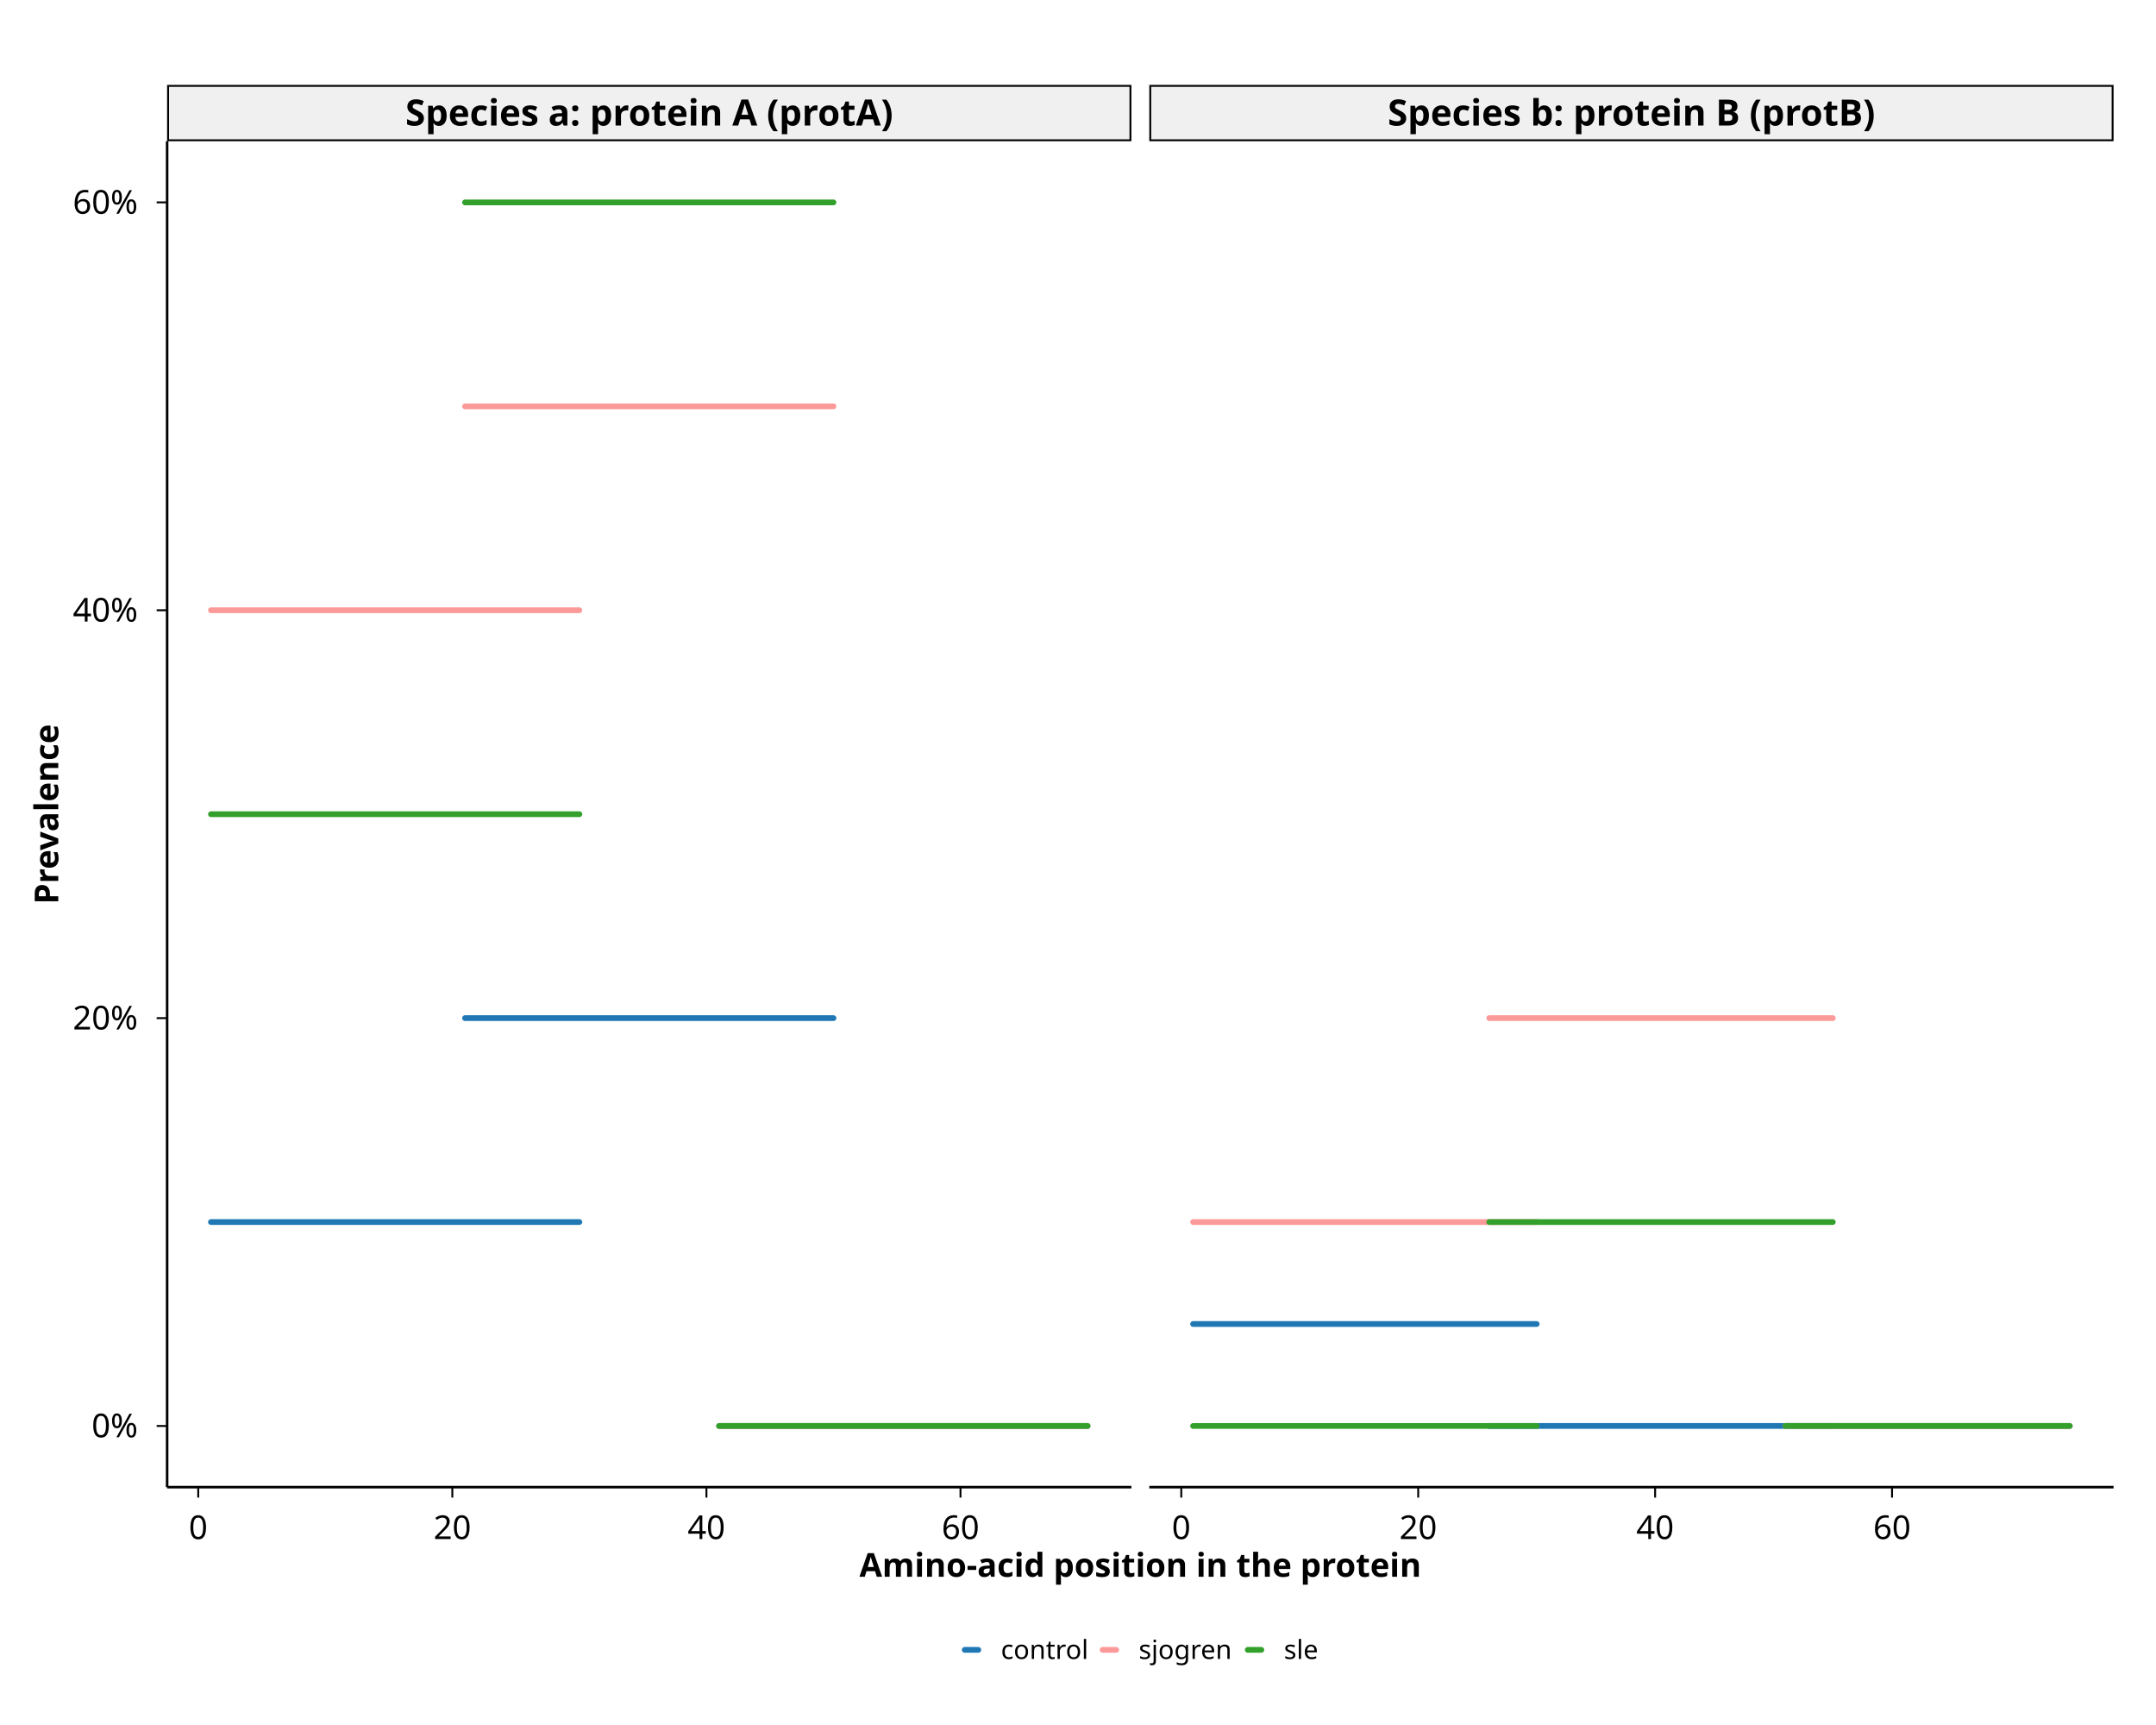
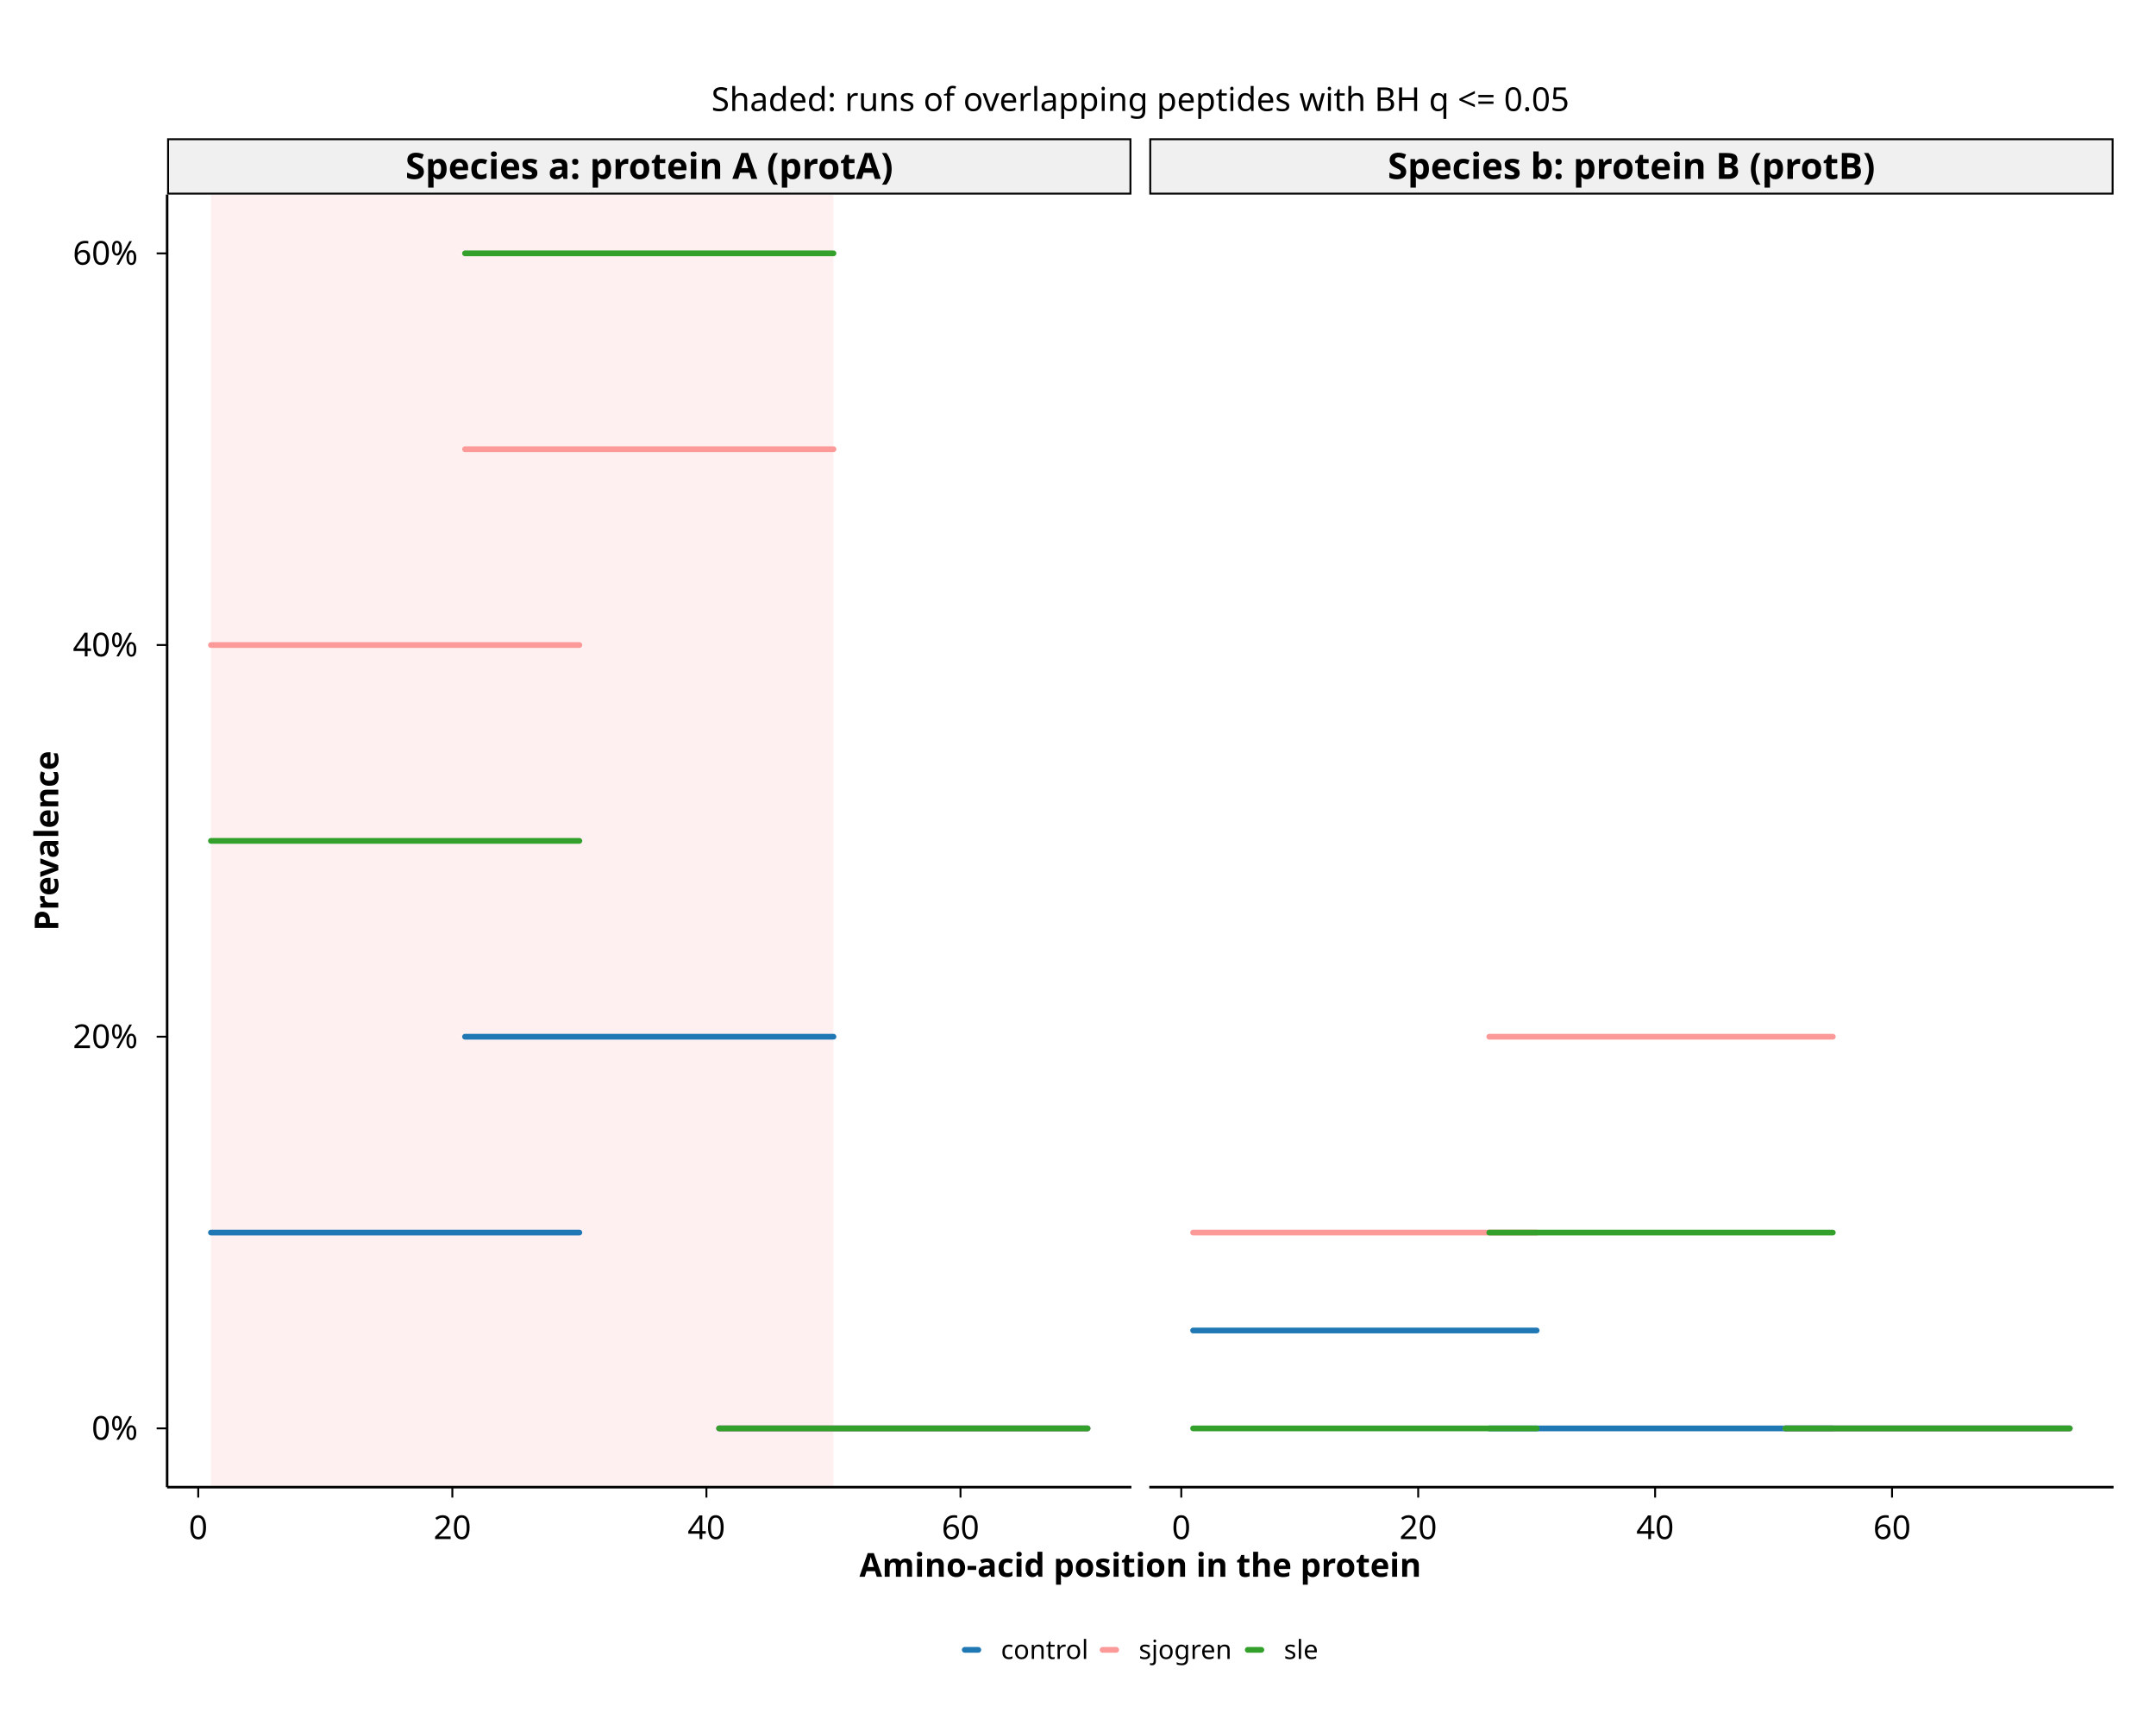
<svg xmlns="http://www.w3.org/2000/svg" class="svglite" data-engine-version="2.0" width="720.00pt" height="576.00pt" viewBox="0 0 720.00 576.00">
  <defs>
    <style type="text/css">
    .svglite line, .svglite polyline, .svglite polygon, .svglite path, .svglite rect, .svglite circle {
      fill: none;
      stroke: #000000;
      stroke-linecap: round;
      stroke-linejoin: round;
      stroke-miterlimit: 10.00;
    }
  </style>
  </defs>
  <rect width="100%" height="100%" style="stroke: none; fill: #FFFFFF;" />
  <defs>
    <clipPath id="cpMC4wMHw3MjAuMDB8MC4wMHw1NzYuMDA=">
      <rect x="0.00" y="0.00" width="720.00" height="576.00" />
    </clipPath>
  </defs>
  <g clip-path="url(#cpMC4wMHw3MjAuMDB8MC4wMHw1NzYuMDA=)">
    <rect x="0.00" y="0.00" width="720.00" height="576.00" style="stroke-width: 1.36; stroke: none;" />
  </g>
  <defs>
-     <clipPath id="cpNTUuODF8Mzc3LjgzfDQ3LjE2fDQ5Ni41OA==">
-       <rect x="55.81" y="47.16" width="322.02" height="449.42" />
+     <clipPath id="cpNTUuODF8Mzc3LjgzfDY0Ljk4fDQ5Ni41OA==">
+       <rect x="55.81" y="64.98" width="322.02" height="431.60" />
    </clipPath>
  </defs>
-   <g clip-path="url(#cpNTUuODF8Mzc3LjgzfDQ3LjE2fDQ5Ni41OA==)">
-     <rect x="55.81" y="47.16" width="322.02" height="449.42" style="stroke-width: 1.36; stroke: none;" />
-     <line x1="70.45" y1="408.05" x2="193.48" y2="408.05" style="stroke-width: 1.92; stroke: #1F78B4;" />
-     <line x1="155.30" y1="339.96" x2="278.34" y2="339.96" style="stroke-width: 1.92; stroke: #1F78B4;" />
-     <line x1="240.15" y1="476.15" x2="363.19" y2="476.15" style="stroke-width: 1.92; stroke: #1F78B4;" />
-     <line x1="70.45" y1="203.77" x2="193.48" y2="203.77" style="stroke-width: 1.92; stroke: #FB9A99;" />
-     <line x1="155.30" y1="135.68" x2="278.34" y2="135.68" style="stroke-width: 1.92; stroke: #FB9A99;" />
-     <line x1="240.15" y1="476.15" x2="363.19" y2="476.15" style="stroke-width: 1.92; stroke: #FB9A99;" />
-     <line x1="70.45" y1="271.87" x2="193.48" y2="271.87" style="stroke-width: 1.92; stroke: #33A02C;" />
-     <line x1="155.30" y1="67.58" x2="278.34" y2="67.58" style="stroke-width: 1.92; stroke: #33A02C;" />
-     <line x1="240.15" y1="476.15" x2="363.19" y2="476.15" style="stroke-width: 1.92; stroke: #33A02C;" />
-     <rect x="55.81" y="47.16" width="322.02" height="449.42" style="stroke-width: 1.36; stroke: none;" />
+   <g clip-path="url(#cpNTUuODF8Mzc3LjgzfDY0Ljk4fDQ5Ni41OA==)">
+     <rect x="55.81" y="64.98" width="322.02" height="431.60" style="stroke-width: 1.36; stroke: none;" />
+     <rect x="70.45" y="64.98" width="207.89" height="431.60" style="stroke-width: 1.36; stroke: none; stroke-linecap: butt; stroke-linejoin: miter; fill: #FB9A99; fill-opacity: 0.15;" />
+     <line x1="70.45" y1="411.57" x2="193.48" y2="411.57" style="stroke-width: 1.92; stroke: #1F78B4;" />
+     <line x1="155.30" y1="346.17" x2="278.34" y2="346.17" style="stroke-width: 1.92; stroke: #1F78B4;" />
+     <line x1="240.15" y1="476.96" x2="363.19" y2="476.96" style="stroke-width: 1.92; stroke: #1F78B4;" />
+     <line x1="70.45" y1="215.38" x2="193.48" y2="215.38" style="stroke-width: 1.92; stroke: #FB9A99;" />
+     <line x1="155.30" y1="149.99" x2="278.34" y2="149.99" style="stroke-width: 1.92; stroke: #FB9A99;" />
+     <line x1="240.15" y1="476.96" x2="363.19" y2="476.96" style="stroke-width: 1.92; stroke: #FB9A99;" />
+     <line x1="70.45" y1="280.78" x2="193.48" y2="280.78" style="stroke-width: 1.92; stroke: #33A02C;" />
+     <line x1="155.30" y1="84.60" x2="278.34" y2="84.60" style="stroke-width: 1.92; stroke: #33A02C;" />
+     <line x1="240.15" y1="476.96" x2="363.19" y2="476.96" style="stroke-width: 1.92; stroke: #33A02C;" />
+     <rect x="55.81" y="64.98" width="322.02" height="431.60" style="stroke-width: 1.36; stroke: none;" />
  </g>
  <g clip-path="url(#cpMC4wMHw3MjAuMDB8MC4wMHw1NzYuMDA=)">
</g>
  <defs>
-     <clipPath id="cpMzgzLjgxfDcwNS44M3w0Ny4xNnw0OTYuNTg=">
-       <rect x="383.81" y="47.16" width="322.02" height="449.42" />
+     <clipPath id="cpMzgzLjgxfDcwNS44M3w2NC45OHw0OTYuNTg=">
+       <rect x="383.81" y="64.98" width="322.02" height="431.60" />
    </clipPath>
  </defs>
-   <g clip-path="url(#cpMzgzLjgxfDcwNS44M3w0Ny4xNnw0OTYuNTg=)">
-     <rect x="383.81" y="47.16" width="322.02" height="449.42" style="stroke-width: 1.36; stroke: none;" />
-     <line x1="398.44" y1="442.10" x2="513.17" y2="442.10" style="stroke-width: 1.92; stroke: #1F78B4;" />
-     <line x1="497.34" y1="476.15" x2="612.07" y2="476.15" style="stroke-width: 1.92; stroke: #1F78B4;" />
-     <line x1="596.24" y1="476.15" x2="691.19" y2="476.15" style="stroke-width: 1.92; stroke: #1F78B4;" />
-     <line x1="398.44" y1="408.05" x2="513.17" y2="408.05" style="stroke-width: 1.92; stroke: #FB9A99;" />
-     <line x1="497.34" y1="339.96" x2="612.07" y2="339.96" style="stroke-width: 1.92; stroke: #FB9A99;" />
-     <line x1="596.24" y1="476.15" x2="691.19" y2="476.15" style="stroke-width: 1.92; stroke: #FB9A99;" />
-     <line x1="398.44" y1="476.15" x2="513.17" y2="476.15" style="stroke-width: 1.92; stroke: #33A02C;" />
-     <line x1="497.34" y1="408.05" x2="612.07" y2="408.05" style="stroke-width: 1.92; stroke: #33A02C;" />
-     <line x1="596.24" y1="476.15" x2="691.19" y2="476.15" style="stroke-width: 1.92; stroke: #33A02C;" />
-     <rect x="383.81" y="47.16" width="322.02" height="449.42" style="stroke-width: 1.36; stroke: none;" />
+   <g clip-path="url(#cpMzgzLjgxfDcwNS44M3w2NC45OHw0OTYuNTg=)">
+     <rect x="383.81" y="64.98" width="322.02" height="431.60" style="stroke-width: 1.36; stroke: none;" />
+     <line x1="398.44" y1="444.26" x2="513.17" y2="444.26" style="stroke-width: 1.92; stroke: #1F78B4;" />
+     <line x1="497.34" y1="476.96" x2="612.07" y2="476.96" style="stroke-width: 1.92; stroke: #1F78B4;" />
+     <line x1="596.24" y1="476.96" x2="691.19" y2="476.96" style="stroke-width: 1.92; stroke: #1F78B4;" />
+     <line x1="398.44" y1="411.57" x2="513.17" y2="411.57" style="stroke-width: 1.92; stroke: #FB9A99;" />
+     <line x1="497.34" y1="346.17" x2="612.07" y2="346.17" style="stroke-width: 1.92; stroke: #FB9A99;" />
+     <line x1="596.24" y1="476.96" x2="691.19" y2="476.96" style="stroke-width: 1.92; stroke: #FB9A99;" />
+     <line x1="398.44" y1="476.96" x2="513.17" y2="476.96" style="stroke-width: 1.92; stroke: #33A02C;" />
+     <line x1="497.34" y1="411.57" x2="612.07" y2="411.57" style="stroke-width: 1.92; stroke: #33A02C;" />
+     <line x1="596.24" y1="476.96" x2="691.19" y2="476.96" style="stroke-width: 1.92; stroke: #33A02C;" />
+     <rect x="383.81" y="64.98" width="322.02" height="431.60" style="stroke-width: 1.36; stroke: none;" />
  </g>
  <g clip-path="url(#cpMC4wMHw3MjAuMDB8MC4wMHw1NzYuMDA=)">
</g>
  <defs>
-     <clipPath id="cpNTUuODF8Mzc3LjgzfDI4LjM1fDQ3LjE2">
-       <rect x="55.81" y="28.35" width="322.02" height="18.81" />
+     <clipPath id="cpNTUuODF8Mzc3LjgzfDQ2LjE3fDY0Ljk4">
+       <rect x="55.81" y="46.17" width="322.02" height="18.81" />
    </clipPath>
  </defs>
-   <g clip-path="url(#cpNTUuODF8Mzc3LjgzfDI4LjM1fDQ3LjE2)">
-     <rect x="55.81" y="28.35" width="322.02" height="18.81" style="stroke-width: 1.28; fill: #F0F0F0;" />
-     <text x="216.82" y="41.91" text-anchor="middle" style="font-size: 12.10px; font-weight: bold; font-family: sans;" textLength="148.65px" lengthAdjust="spacingAndGlyphs">Species a: protein A (protA)</text>
+   <g clip-path="url(#cpNTUuODF8Mzc3LjgzfDQ2LjE3fDY0Ljk4)">
+     <rect x="55.81" y="46.17" width="322.02" height="18.81" style="stroke-width: 1.28; fill: #F0F0F0;" />
+     <text x="216.82" y="59.74" text-anchor="middle" style="font-size: 12.10px; font-weight: bold; font-family: sans;" textLength="148.65px" lengthAdjust="spacingAndGlyphs">Species a: protein A (protA)</text>
  </g>
  <g clip-path="url(#cpMC4wMHw3MjAuMDB8MC4wMHw1NzYuMDA=)">
</g>
  <defs>
-     <clipPath id="cpMzgzLjgxfDcwNS44M3wyOC4zNXw0Ny4xNg==">
-       <rect x="383.81" y="28.35" width="322.02" height="18.81" />
+     <clipPath id="cpMzgzLjgxfDcwNS44M3w0Ni4xN3w2NC45OA==">
+       <rect x="383.81" y="46.17" width="322.02" height="18.81" />
    </clipPath>
  </defs>
-   <g clip-path="url(#cpMzgzLjgxfDcwNS44M3wyOC4zNXw0Ny4xNg==)">
-     <rect x="383.81" y="28.35" width="322.02" height="18.81" style="stroke-width: 1.28; fill: #F0F0F0;" />
-     <text x="544.82" y="41.91" text-anchor="middle" style="font-size: 12.10px; font-weight: bold; font-family: sans;" textLength="148.65px" lengthAdjust="spacingAndGlyphs">Species b: protein B (protB)</text>
+   <g clip-path="url(#cpMzgzLjgxfDcwNS44M3w0Ni4xN3w2NC45OA==)">
+     <rect x="383.81" y="46.17" width="322.02" height="18.81" style="stroke-width: 1.28; fill: #F0F0F0;" />
+     <text x="544.82" y="59.74" text-anchor="middle" style="font-size: 12.10px; font-weight: bold; font-family: sans;" textLength="148.65px" lengthAdjust="spacingAndGlyphs">Species b: protein B (protB)</text>
  </g>
  <g clip-path="url(#cpMC4wMHw3MjAuMDB8MC4wMHw1NzYuMDA=)">
    <polyline points="55.81,496.58 377.83,496.58 " style="stroke-width: 0.85; stroke-linecap: butt;" />
    <polyline points="66.20,500.06 66.20,496.58 " style="stroke-width: 0.64; stroke-linecap: butt;" />
    <polyline points="151.06,500.06 151.06,496.58 " style="stroke-width: 0.64; stroke-linecap: butt;" />
    <polyline points="235.91,500.06 235.91,496.58 " style="stroke-width: 0.64; stroke-linecap: butt;" />
    <polyline points="320.76,500.06 320.76,496.58 " style="stroke-width: 0.64; stroke-linecap: butt;" />
    <text x="66.20" y="513.91" text-anchor="middle" style="font-size: 11.00px; font-family: sans;" textLength="6.12px" lengthAdjust="spacingAndGlyphs">0</text>
    <text x="151.06" y="513.91" text-anchor="middle" style="font-size: 11.00px; font-family: sans;" textLength="12.24px" lengthAdjust="spacingAndGlyphs">20</text>
    <text x="235.91" y="513.91" text-anchor="middle" style="font-size: 11.00px; font-family: sans;" textLength="12.24px" lengthAdjust="spacingAndGlyphs">40</text>
    <text x="320.76" y="513.91" text-anchor="middle" style="font-size: 11.00px; font-family: sans;" textLength="12.24px" lengthAdjust="spacingAndGlyphs">60</text>
    <polyline points="383.81,496.58 705.83,496.58 " style="stroke-width: 0.85; stroke-linecap: butt;" />
    <polyline points="394.49,500.06 394.49,496.58 " style="stroke-width: 0.64; stroke-linecap: butt;" />
    <polyline points="473.61,500.06 473.61,496.58 " style="stroke-width: 0.64; stroke-linecap: butt;" />
    <polyline points="552.73,500.06 552.73,496.58 " style="stroke-width: 0.64; stroke-linecap: butt;" />
    <polyline points="631.85,500.06 631.85,496.58 " style="stroke-width: 0.64; stroke-linecap: butt;" />
    <text x="394.49" y="513.91" text-anchor="middle" style="font-size: 11.00px; font-family: sans;" textLength="6.12px" lengthAdjust="spacingAndGlyphs">0</text>
    <text x="473.61" y="513.91" text-anchor="middle" style="font-size: 11.00px; font-family: sans;" textLength="12.24px" lengthAdjust="spacingAndGlyphs">20</text>
    <text x="552.73" y="513.91" text-anchor="middle" style="font-size: 11.00px; font-family: sans;" textLength="12.24px" lengthAdjust="spacingAndGlyphs">40</text>
    <text x="631.85" y="513.91" text-anchor="middle" style="font-size: 11.00px; font-family: sans;" textLength="12.24px" lengthAdjust="spacingAndGlyphs">60</text>
-     <polyline points="55.81,496.58 55.81,47.16 " style="stroke-width: 0.85; stroke-linecap: butt;" />
-     <text x="46.04" y="479.93" text-anchor="end" style="font-size: 11.00px; font-family: sans;" textLength="15.90px" lengthAdjust="spacingAndGlyphs">0%</text>
-     <text x="46.04" y="343.75" text-anchor="end" style="font-size: 11.00px; font-family: sans;" textLength="22.02px" lengthAdjust="spacingAndGlyphs">20%</text>
-     <text x="46.04" y="207.56" text-anchor="end" style="font-size: 11.00px; font-family: sans;" textLength="22.02px" lengthAdjust="spacingAndGlyphs">40%</text>
-     <text x="46.04" y="71.37" text-anchor="end" style="font-size: 11.00px; font-family: sans;" textLength="22.02px" lengthAdjust="spacingAndGlyphs">60%</text>
-     <polyline points="52.32,476.15 55.81,476.15 " style="stroke-width: 0.64; stroke-linecap: butt;" />
-     <polyline points="52.32,339.96 55.81,339.96 " style="stroke-width: 0.64; stroke-linecap: butt;" />
-     <polyline points="52.32,203.77 55.81,203.77 " style="stroke-width: 0.64; stroke-linecap: butt;" />
-     <polyline points="52.32,67.58 55.81,67.58 " style="stroke-width: 0.64; stroke-linecap: butt;" />
+     <polyline points="55.81,496.58 55.81,64.98 " style="stroke-width: 0.85; stroke-linecap: butt;" />
+     <text x="46.04" y="480.74" text-anchor="end" style="font-size: 11.00px; font-family: sans;" textLength="15.90px" lengthAdjust="spacingAndGlyphs">0%</text>
+     <text x="46.04" y="349.96" text-anchor="end" style="font-size: 11.00px; font-family: sans;" textLength="22.02px" lengthAdjust="spacingAndGlyphs">20%</text>
+     <text x="46.04" y="219.17" text-anchor="end" style="font-size: 11.00px; font-family: sans;" textLength="22.02px" lengthAdjust="spacingAndGlyphs">40%</text>
+     <text x="46.04" y="88.38" text-anchor="end" style="font-size: 11.00px; font-family: sans;" textLength="22.02px" lengthAdjust="spacingAndGlyphs">60%</text>
+     <polyline points="52.32,476.96 55.81,476.96 " style="stroke-width: 0.64; stroke-linecap: butt;" />
+     <polyline points="52.32,346.17 55.81,346.17 " style="stroke-width: 0.64; stroke-linecap: butt;" />
+     <polyline points="52.32,215.38 55.81,215.38 " style="stroke-width: 0.64; stroke-linecap: butt;" />
+     <polyline points="52.32,84.60 55.81,84.60 " style="stroke-width: 0.64; stroke-linecap: butt;" />
    <text x="380.82" y="526.51" text-anchor="middle" style="font-size: 11.00px; font-weight: bold; font-family: sans;" textLength="162.66px" lengthAdjust="spacingAndGlyphs">Amino-acid position in the protein</text>
-     <text transform="translate(19.46,271.87) rotate(-90)" text-anchor="middle" style="font-size: 11.00px; font-weight: bold; font-family: sans;" textLength="55.04px" lengthAdjust="spacingAndGlyphs">Prevalence</text>
+     <text transform="translate(19.46,280.78) rotate(-90)" text-anchor="middle" style="font-size: 11.00px; font-weight: bold; font-family: sans;" textLength="55.04px" lengthAdjust="spacingAndGlyphs">Prevalence</text>
    <rect x="321.61" y="546.97" width="5.67" height="7.88" style="stroke-width: 1.36; stroke: none;" />
    <line x1="322.18" y1="550.91" x2="326.71" y2="550.91" style="stroke-width: 1.92; stroke: #1F78B4;" />
    <rect x="367.65" y="546.97" width="5.67" height="7.88" style="stroke-width: 1.36; stroke: none;" />
    <line x1="368.21" y1="550.91" x2="372.75" y2="550.91" style="stroke-width: 1.92; stroke: #FB9A99;" />
    <rect x="416.13" y="546.97" width="5.67" height="7.88" style="stroke-width: 1.36; stroke: none;" />
    <line x1="416.69" y1="550.91" x2="421.23" y2="550.91" style="stroke-width: 1.92; stroke: #33A02C;" />
    <text x="334.26" y="553.94" style="font-size: 8.80px; font-family: sans;" textLength="26.42px" lengthAdjust="spacingAndGlyphs">control</text>
    <text x="380.29" y="553.94" style="font-size: 8.80px; font-family: sans;" textLength="28.87px" lengthAdjust="spacingAndGlyphs">sjogren</text>
    <text x="428.77" y="553.94" style="font-size: 8.80px; font-family: sans;" textLength="11.25px" lengthAdjust="spacingAndGlyphs">sle</text>
+     <text x="380.82" y="37.06" text-anchor="middle" style="font-size: 11.00px; font-family: sans;" textLength="272.77px" lengthAdjust="spacingAndGlyphs">Shaded: runs of overlapping peptides with BH q &lt;= 0.05</text>
  </g>
</svg>
